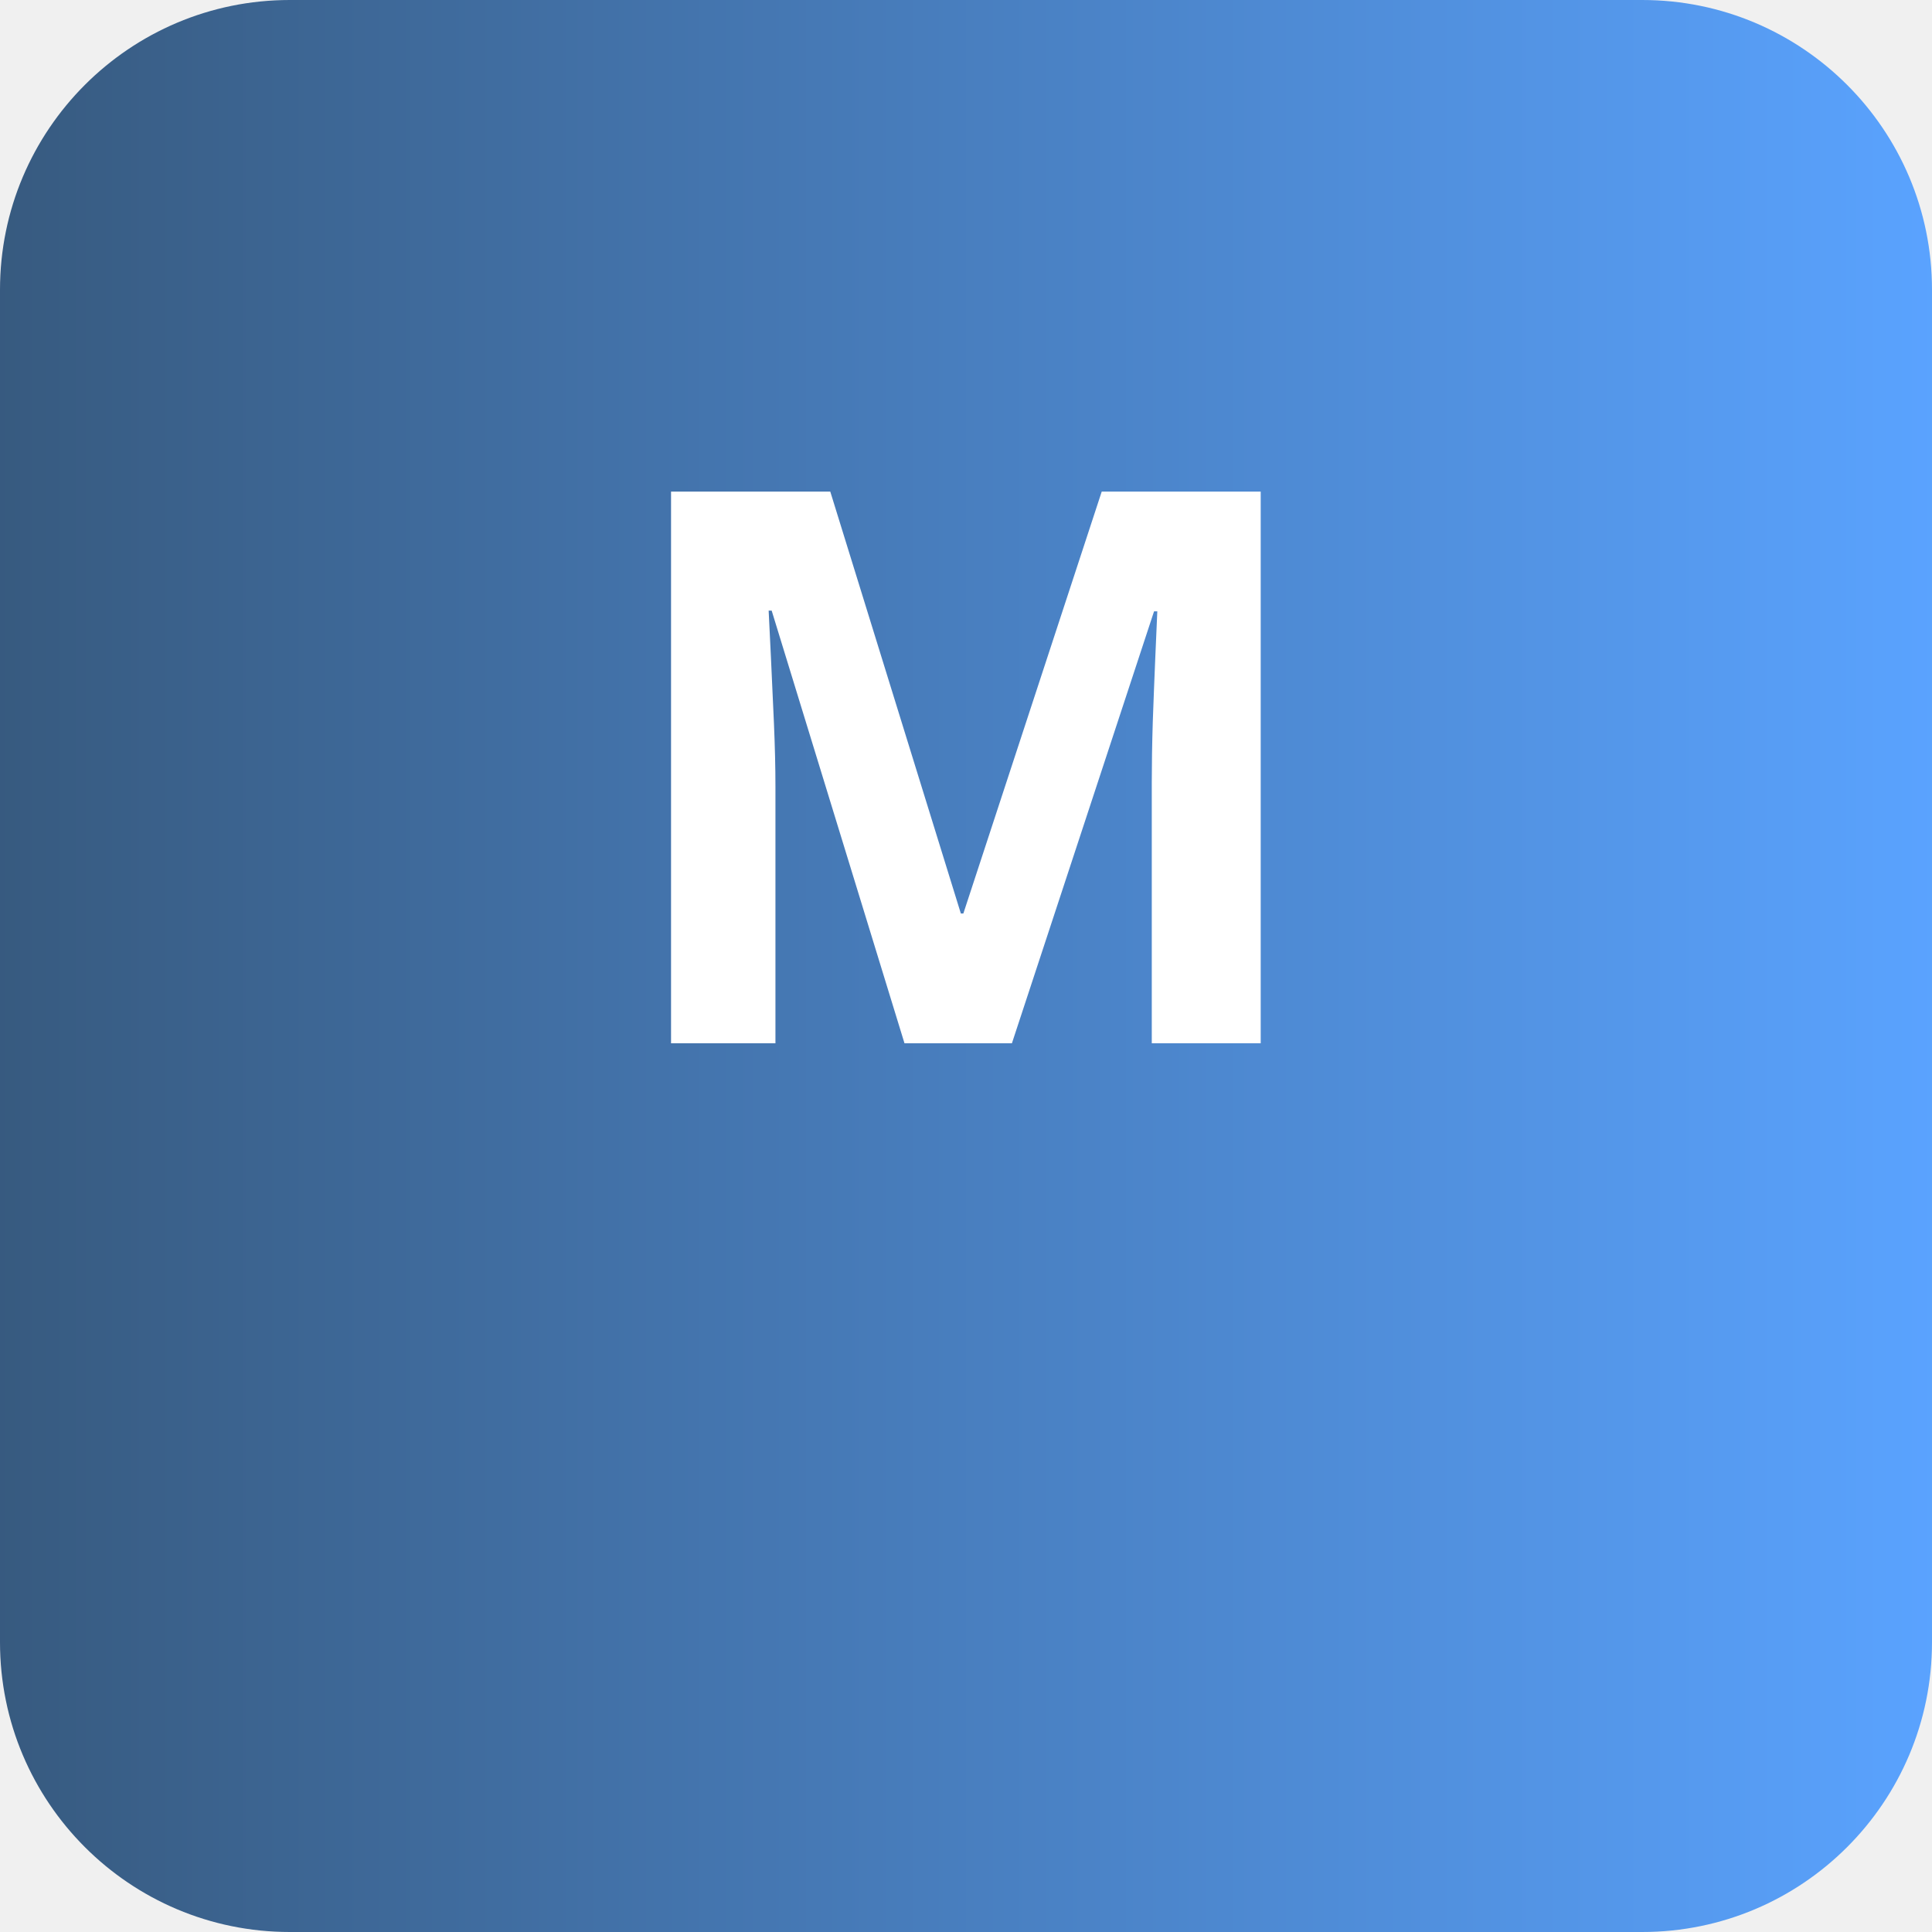
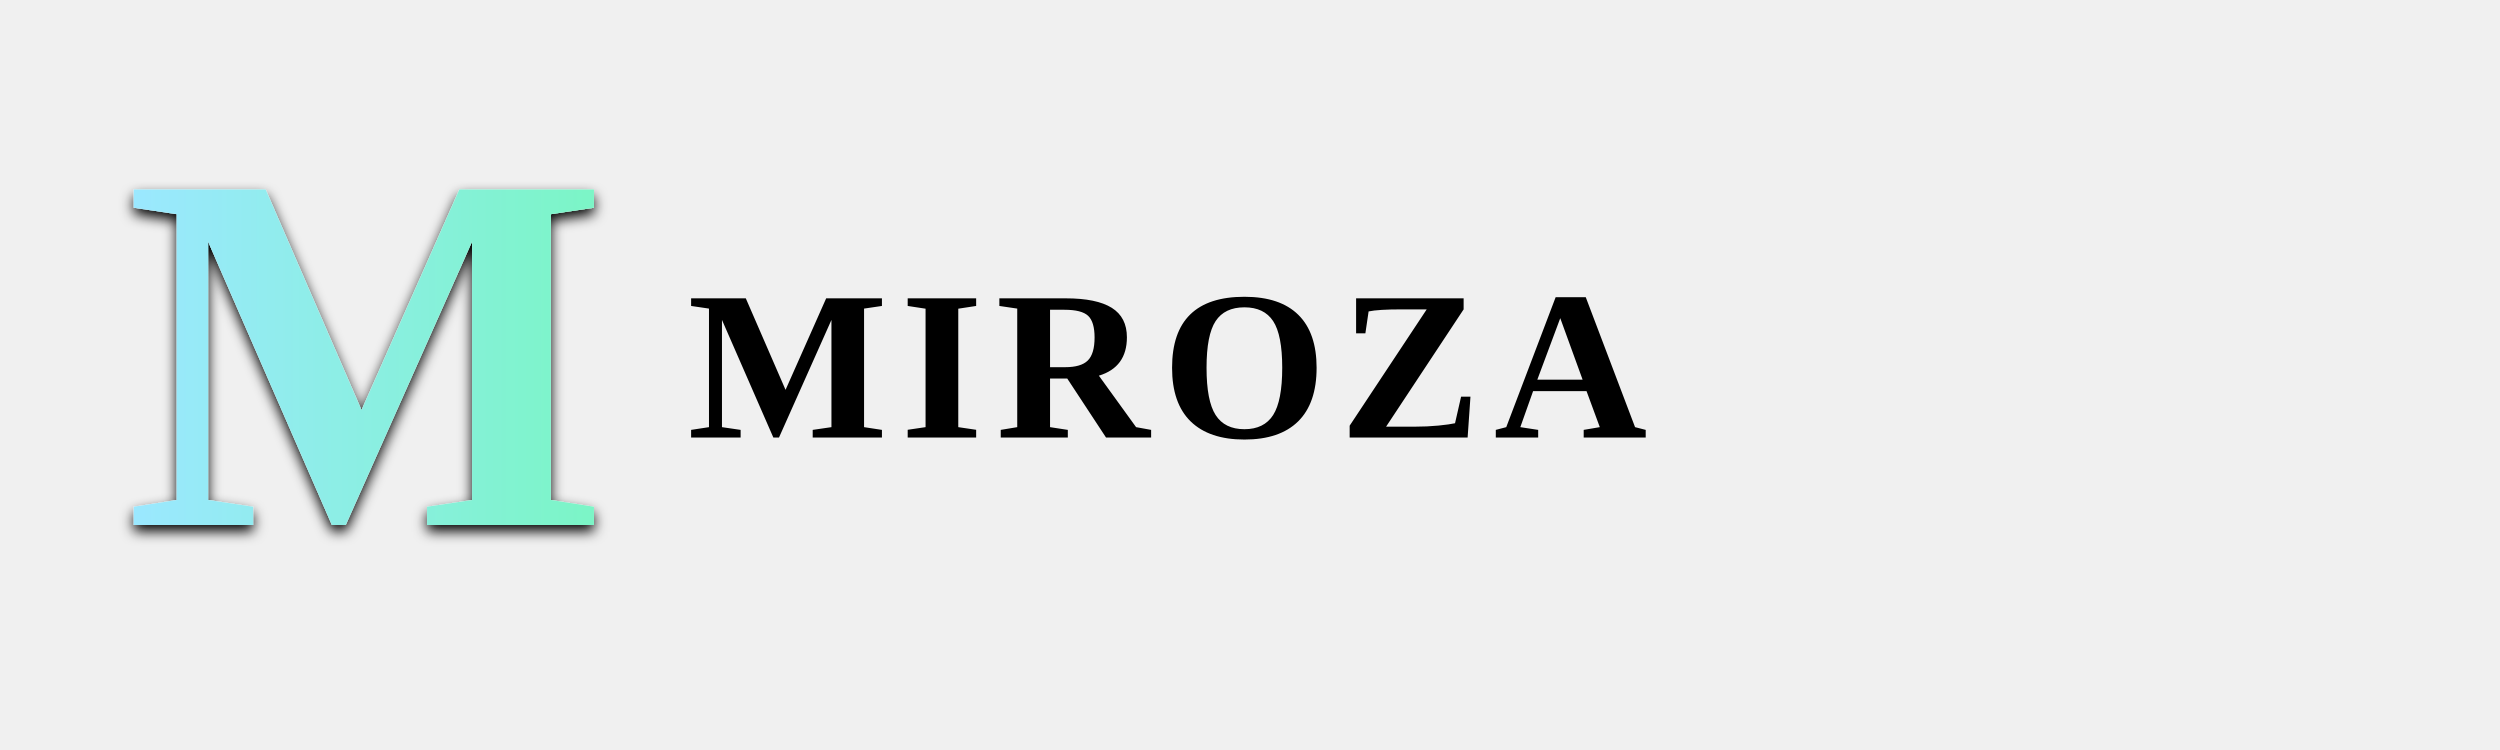
- <svg xmlns="http://www.w3.org/2000/svg" width="120" height="120" viewBox="0 0 120 120">
+ <svg xmlns="http://www.w3.org/2000/svg" width="160" height="48" viewBox="0 0 400 120" role="img" aria-label="MIROZA">
  <defs>
-     <linearGradient id="g" x1="0" x2="1">
-       <stop offset="0" stop-color="#375a7f" />
-       <stop offset="1" stop-color="#5aa3ff" />
+     <linearGradient id="lg" x1="0" x2="1">
+       <stop offset="0" stop-color="#9be8ff" />
+       <stop offset="1" stop-color="#7bf5c6" />
    </linearGradient>
+     <filter id="emboss" x="-20%" y="-20%" width="140%" height="140%">
+       <feGaussianBlur in="SourceAlpha" stdDeviation="1" result="b" />
+       <feOffset in="b" dx="0" dy="1" result="o" />
+       <feComposite in="o" in2="SourceAlpha" operator="out" result="c" />
+       <feBlend in="SourceGraphic" in2="c" mode="normal" />
+     </filter>
  </defs>
-   <rect width="120" height="120" rx="18" fill="url(#g)" />
-   <text x="50%" y="54%" font-family="sans-serif" font-size="48" fill="#fff" text-anchor="middle" alignment-baseline="middle" font-weight="700">M</text>
+   <rect width="100%" height="100%" fill="transparent" />
+   <g transform="translate(20,12)">
+     <text x="0" y="72" font-family="Georgia, 'Times New Roman', Times, serif" font-size="82" font-weight="700" fill="url(#lg)" filter="url(#emboss)">M</text>
+   </g>
+   <g transform="translate(110,78)">
+     <text x="0" y="-8" font-family="Georgia, 'Times New Roman', Times, serif" font-size="34" font-weight="700" fill="currentColor" style="letter-spacing:2px">MIROZA</text>
+   </g>
</svg>
